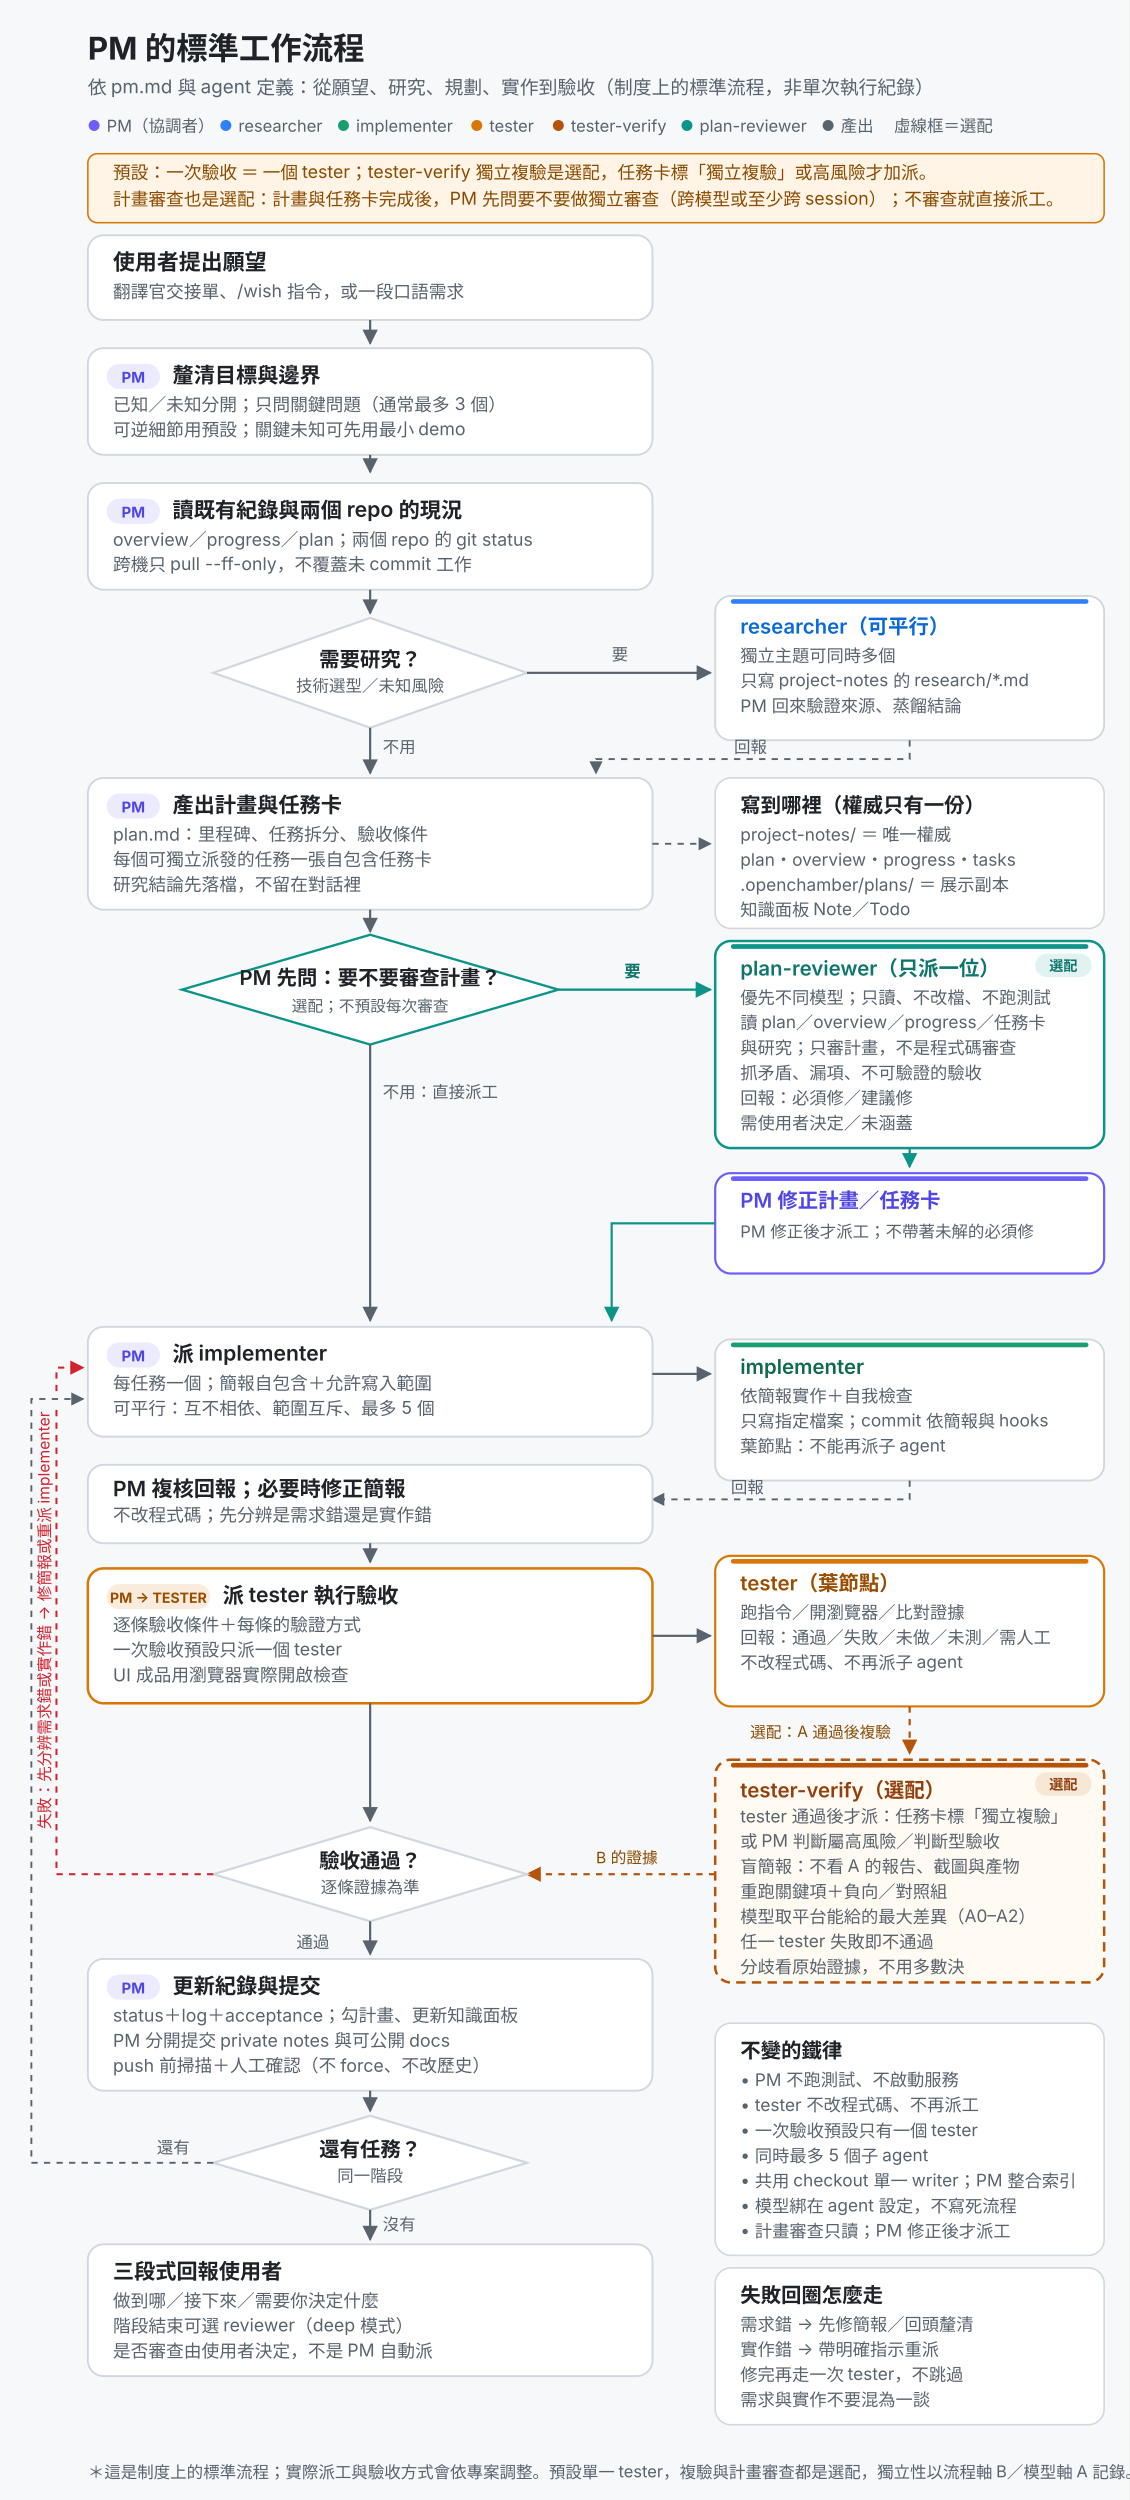
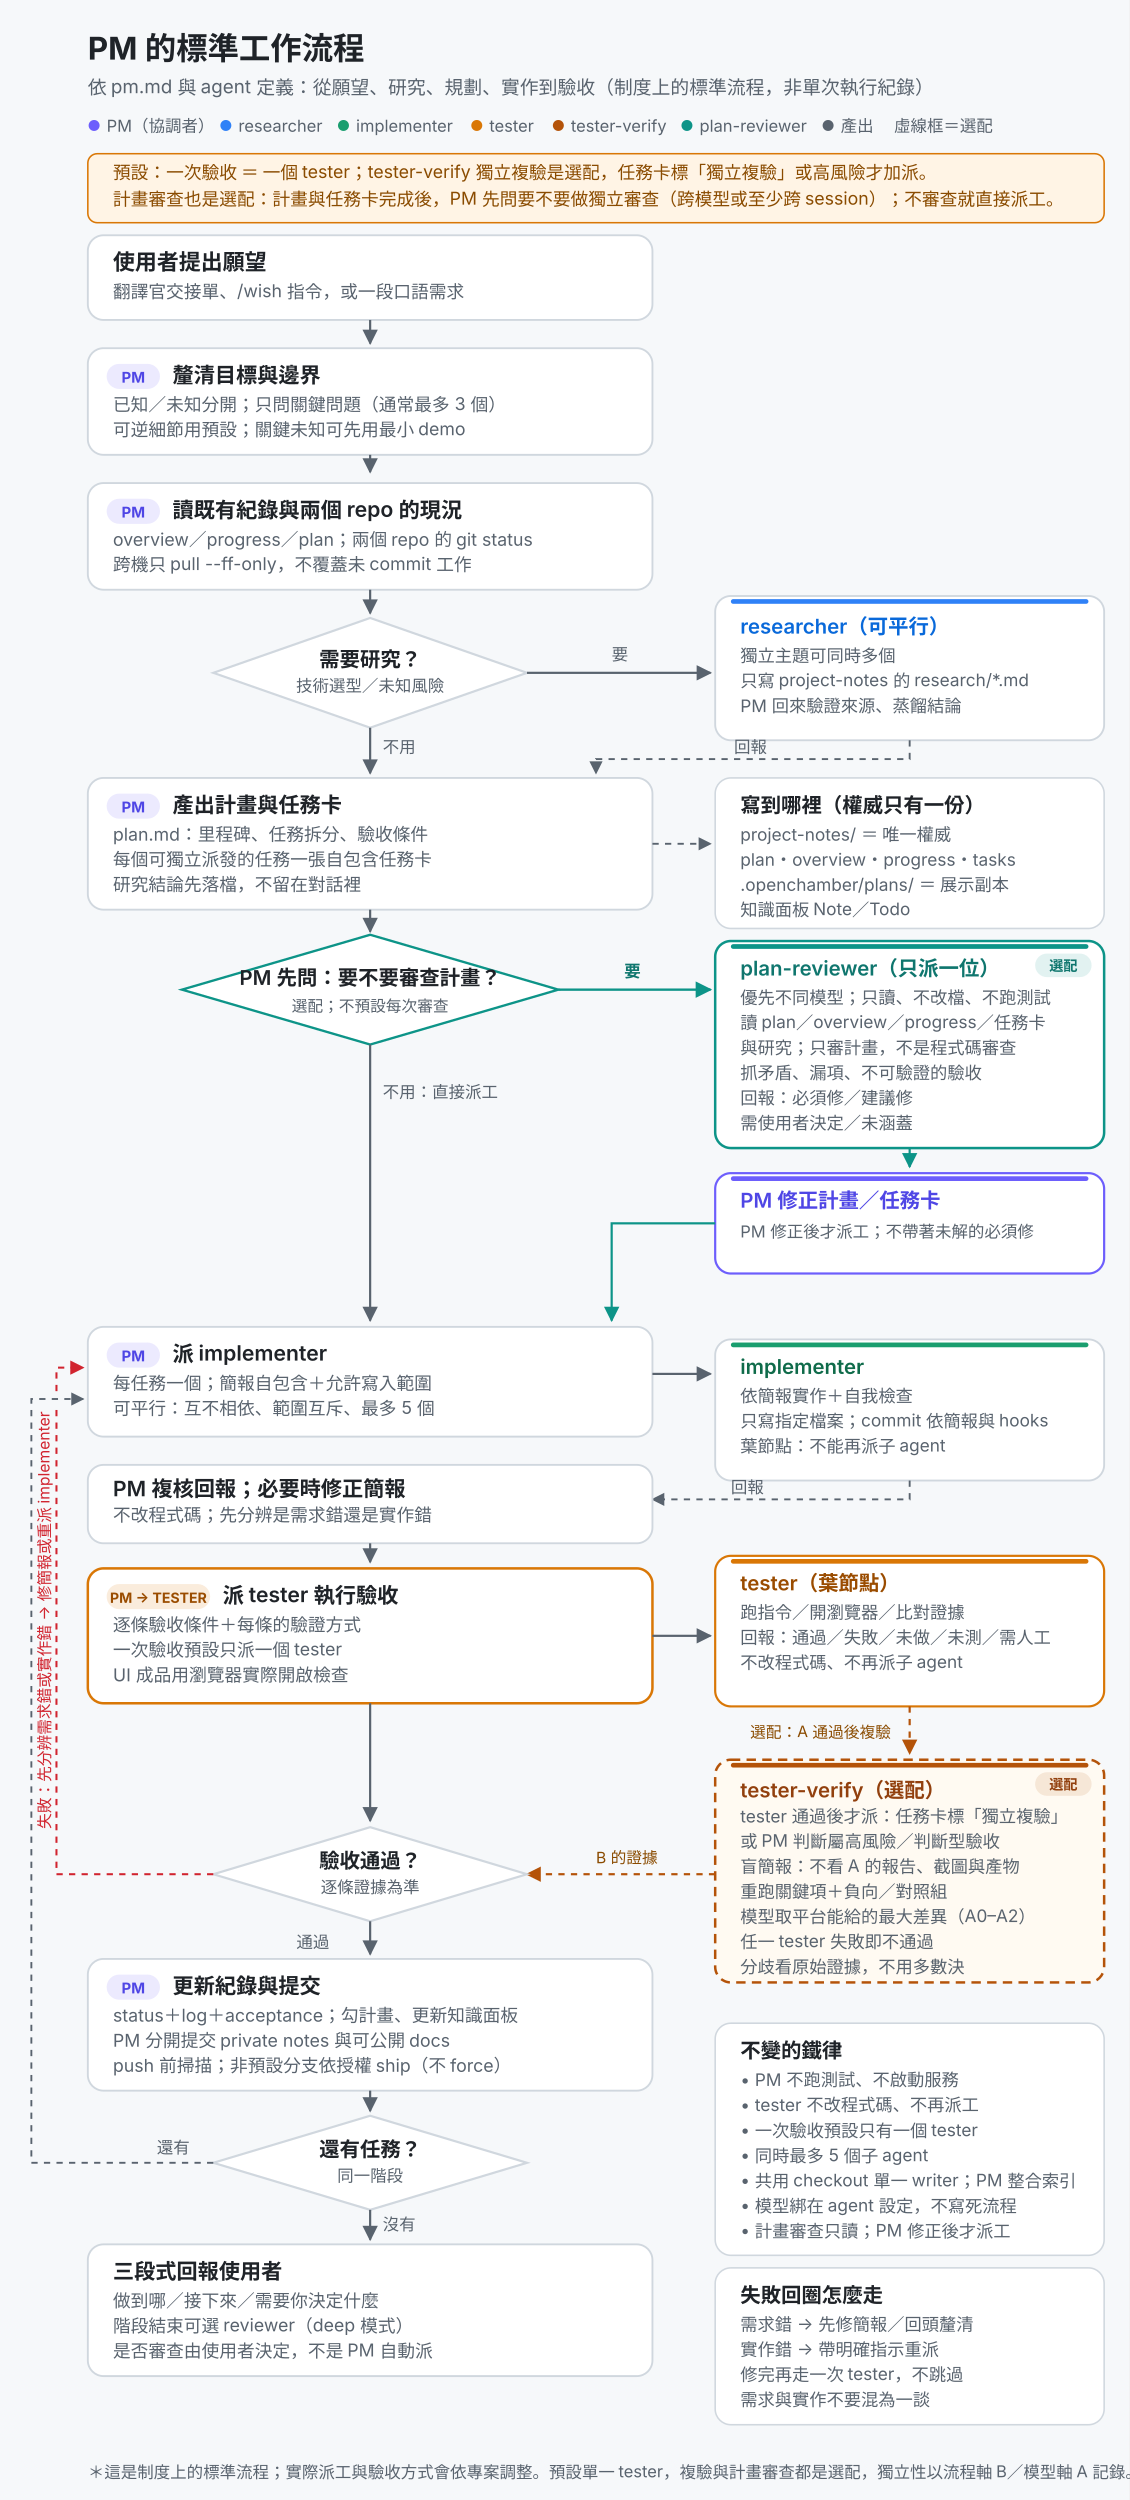
<svg xmlns="http://www.w3.org/2000/svg" width="720" height="1594" viewBox="0 0 720 1594" role="img" aria-labelledby="svg-title svg-desc" font-family="-apple-system, BlinkMacSystemFont, 'Segoe UI', 'Noto Sans TC', 'Microsoft JhengHei', sans-serif" style="max-width:100%;height:auto">
  <defs>
    <marker id="arrow" viewBox="0 0 10 10" refX="9" refY="5" markerWidth="7" markerHeight="7" orient="auto-start-reverse">
      <path d="M0,0 L10,5 L0,10 z" fill="#59636e" />
    </marker>
    <marker id="arrow-fail" viewBox="0 0 10 10" refX="9" refY="5" markerWidth="7" markerHeight="7" orient="auto-start-reverse">
      <path d="M0,0 L10,5 L0,10 z" fill="#d1242f" />
    </marker>
    <marker id="arrow-opt" viewBox="0 0 10 10" refX="9" refY="5" markerWidth="7" markerHeight="7" orient="auto-start-reverse">
      <path d="M0,0 L10,5 L0,10 z" fill="#b45309" />
    </marker>
    <marker id="arrow-plan" viewBox="0 0 10 10" refX="9" refY="5" markerWidth="7" markerHeight="7" orient="auto-start-reverse">
      <path d="M0,0 L10,5 L0,10 z" fill="#0d9488" />
    </marker>
  </defs>
  <rect x="0" y="0" width="720" height="1594" fill="#f6f8fa" />
  <text x="56" y="38" font-size="20" font-weight="700" fill="#1f2328">PM 的標準工作流程</text>
  <text x="56" y="60" font-size="12" fill="#59636e">依 pm.md 與 agent 定義：從願望、研究、規劃、實作到驗收（制度上的標準流程，非單次執行紀錄）</text>
  <circle cx="60" cy="80" r="3.5" fill="#6d5efc" />
  <text x="68" y="84" font-size="10.5" fill="#59636e">PM（協調者）</text>
  <circle cx="144" cy="80" r="3.5" fill="#2f81f7" />
  <text x="152" y="84" font-size="10.5" fill="#59636e">researcher</text>
  <circle cx="219" cy="80" r="3.5" fill="#1a9e6f" />
  <text x="227" y="84" font-size="10.5" fill="#59636e">implementer</text>
  <circle cx="304" cy="80" r="3.5" fill="#d97706" />
  <text x="312" y="84" font-size="10.5" fill="#59636e">tester</text>
  <circle cx="356" cy="80" r="3.5" fill="#b45309" />
  <text x="364" y="84" font-size="10.5" fill="#59636e">tester-verify</text>
  <circle cx="438" cy="80" r="3.5" fill="#0d9488" />
  <text x="446" y="84" font-size="10.5" fill="#59636e">plan-reviewer</text>
  <circle cx="528" cy="80" r="3.5" fill="#59636e" />
  <text x="536" y="84" font-size="10.5" fill="#59636e">產出</text>
  <text x="570" y="84" font-size="10.5" fill="#59636e">虛線框＝選配</text>
  <rect x="56" y="98" width="648" height="44" rx="6" fill="#fff4e5" stroke="#d97706" stroke-width="1" />
  <text x="72" y="114" font-size="11.3" fill="#8a4b00">預設：一次驗收 ＝ 一個 tester；tester-verify 獨立複驗是選配，任務卡標「獨立複驗」或高風險才加派。</text>
  <text x="72" y="131" font-size="11.3" fill="#8a4b00">計畫審查也是選配：計畫與任務卡完成後，PM 先問要不要做獨立審查（跨模型或至少跨 session）；不審查就直接派工。</text>
  <rect x="56" y="150" width="360" height="54" rx="10" fill="#ffffff" stroke="#d0d7de" stroke-width="1.2" />
  <text x="72" y="172" font-size="14" font-weight="600" fill="#1f2328">使用者提出願望</text>
  <text x="72" y="190" font-size="11.3" fill="#59636e">翻譯官交接單、/wish 指令，或一段口語需求</text>
  <path d="M236 204 V219" fill="none" stroke="#59636e" stroke-width="1.4" marker-end="url(#arrow)" />
  <rect x="56" y="222" width="360" height="68" rx="10" fill="#ffffff" stroke="#d0d7de" stroke-width="1.2" />
  <rect x="68" y="232" width="34" height="16" rx="8" fill="#6d5efc" fill-opacity="0.13" />
  <text x="85" y="244" text-anchor="middle" font-size="9.5" font-weight="700" fill="#4f46e5">PM</text>
  <text x="110" y="244" font-size="13.5" font-weight="600" fill="#1f2328">釐清目標與邊界</text>
  <text x="72" y="262" font-size="11.3" fill="#59636e">已知／未知分開；只問關鍵問題（通常最多 3 個）</text>
  <text x="72" y="278" font-size="11.3" fill="#59636e">可逆細節用預設；關鍵未知可先用最小 demo</text>
  <path d="M236 290 V301" fill="none" stroke="#59636e" stroke-width="1.4" marker-end="url(#arrow)" />
  <rect x="56" y="308" width="360" height="68" rx="10" fill="#ffffff" stroke="#d0d7de" stroke-width="1.2" />
  <rect x="68" y="318" width="34" height="16" rx="8" fill="#6d5efc" fill-opacity="0.13" />
  <text x="85" y="330" text-anchor="middle" font-size="9.5" font-weight="700" fill="#4f46e5">PM</text>
  <text x="110" y="330" font-size="13.5" font-weight="600" fill="#1f2328">讀既有紀錄與兩個 repo 的現況</text>
  <text x="72" y="348" font-size="11.3" fill="#59636e">overview／progress／plan；兩個 repo 的 git status</text>
  <text x="72" y="364" font-size="11.3" fill="#59636e">跨機只 pull --ff-only，不覆蓋未 commit 工作</text>
  <path d="M236 376 V391" fill="none" stroke="#59636e" stroke-width="1.4" marker-end="url(#arrow)" />
  <polygon points="236,394 336,429 236,464 136,429" fill="#ffffff" stroke="#d0d7de" stroke-width="1.4" />
  <text x="236" y="425" text-anchor="middle" font-size="13" font-weight="600" fill="#1f2328">需要研究？</text>
  <text x="236" y="441" text-anchor="middle" font-size="10.5" fill="#59636e">技術選型／未知風險</text>
  <path d="M336 429 H453" fill="none" stroke="#59636e" stroke-width="1.4" marker-end="url(#arrow)" />
  <text x="390" y="421" font-size="10.5" fill="#59636e">要</text>
  <rect x="456" y="380" width="248" height="92" rx="10" fill="#ffffff" stroke="#d0d7de" stroke-width="1.2" />
  <rect x="466" y="382" width="228" height="3" rx="1.5" fill="#2f81f7" />
  <text x="472" y="404" font-size="13" font-weight="600" fill="#0969da">researcher（可平行）</text>
  <text x="472" y="422" font-size="11" fill="#59636e">獨立主題可同時多個</text>
  <text x="472" y="438" font-size="11" fill="#59636e">只寫 project-notes 的 research/*.md</text>
  <text x="472" y="454" font-size="11" fill="#59636e">PM 回來驗證來源、蒸餾結論</text>
  <path d="M580 472 V484 H380 V493" fill="none" stroke="#59636e" stroke-width="1.2" stroke-dasharray="4 4" marker-end="url(#arrow)" />
  <text x="468" y="480" font-size="10.5" fill="#59636e">回報</text>
  <path d="M236 464 V493" fill="none" stroke="#59636e" stroke-width="1.4" marker-end="url(#arrow)" />
  <text x="244" y="480" font-size="10.5" fill="#59636e">不用</text>
  <rect x="56" y="496" width="360" height="84" rx="10" fill="#ffffff" stroke="#d0d7de" stroke-width="1.2" />
  <rect x="68" y="506" width="34" height="16" rx="8" fill="#6d5efc" fill-opacity="0.13" />
  <text x="85" y="518" text-anchor="middle" font-size="9.5" font-weight="700" fill="#4f46e5">PM</text>
  <text x="110" y="518" font-size="13.5" font-weight="600" fill="#1f2328">產出計畫與任務卡</text>
  <text x="72" y="536" font-size="11.3" fill="#59636e">plan.md：里程碑、任務拆分、驗收條件</text>
  <text x="72" y="552" font-size="11.3" fill="#59636e">每個可獨立派發的任務一張自包含任務卡</text>
  <text x="72" y="568" font-size="11.3" fill="#59636e">研究結論先落檔，不留在對話裡</text>
  <rect x="456" y="496" width="248" height="96" rx="10" fill="#ffffff" stroke="#d0d7de" stroke-width="1" />
  <text x="472" y="518" font-size="13" font-weight="600" fill="#1f2328">寫到哪裡（權威只有一份）</text>
  <text x="472" y="536" font-size="11" fill="#59636e">project-notes/ ＝ 唯一權威</text>
  <text x="472" y="552" font-size="11" fill="#59636e">plan・overview・progress・tasks</text>
  <text x="472" y="568" font-size="11" fill="#59636e">.openchamber/plans/ ＝ 展示副本</text>
  <text x="472" y="584" font-size="11" fill="#59636e">知識面板 Note／Todo</text>
  <path d="M416 538 H453" fill="none" stroke="#59636e" stroke-width="1.2" stroke-dasharray="4 4" marker-end="url(#arrow)" />
  <path d="M236 580 V594" fill="none" stroke="#59636e" stroke-width="1.4" marker-end="url(#arrow)" />
  <polygon points="236,596 356,631 236,666 116,631" fill="#ffffff" stroke="#0d9488" stroke-width="1.5" />
  <text x="236" y="628" text-anchor="middle" font-size="13" font-weight="600" fill="#1f2328">PM 先問：要不要審查計畫？</text>
  <text x="236" y="645" text-anchor="middle" font-size="10" fill="#59636e">選配；不預設每次審查</text>
  <path d="M356 631 H453" fill="none" stroke="#0d9488" stroke-width="1.5" marker-end="url(#arrow-plan)" />
  <text x="398" y="623" font-size="10.5" font-weight="600" fill="#0f766e">要</text>
  <path d="M236 666 V842" fill="none" stroke="#59636e" stroke-width="1.4" marker-end="url(#arrow)" />
  <text x="244" y="700" font-size="10.5" fill="#59636e">不用：直接派工</text>
  <rect x="456" y="600" width="248" height="132" rx="10" fill="#ffffff" stroke="#0d9488" stroke-width="1.6" />
  <rect x="466" y="602" width="228" height="3" rx="1.5" fill="#0d9488" />
  <rect x="660" y="608" width="36" height="15" rx="7.5" fill="#0d9488" fill-opacity="0.12" />
  <text x="678" y="619" text-anchor="middle" font-size="9" font-weight="700" fill="#0f766e">選配</text>
  <text x="472" y="622" font-size="13" font-weight="600" fill="#0f766e">plan-reviewer（只派一位）</text>
  <text x="472" y="640" font-size="11" fill="#59636e">優先不同模型；只讀、不改檔、不跑測試</text>
  <text x="472" y="656" font-size="11" fill="#59636e">讀 plan／overview／progress／任務卡</text>
  <text x="472" y="672" font-size="11" fill="#59636e">　與研究；只審計畫，不是程式碼審查</text>
  <text x="472" y="688" font-size="11" fill="#59636e">抓矛盾、漏項、不可驗證的驗收</text>
  <text x="472" y="704" font-size="11" fill="#59636e">回報：必須修／建議修</text>
  <text x="472" y="720" font-size="11" fill="#59636e">　　　需使用者決定／未涵蓋</text>
  <path d="M580 732 V744" fill="none" stroke="#0d9488" stroke-width="1.4" marker-end="url(#arrow-plan)" />
  <rect x="456" y="748" width="248" height="64" rx="10" fill="#ffffff" stroke="#6d5efc" stroke-width="1.4" />
  <rect x="466" y="750" width="228" height="3" rx="1.5" fill="#6d5efc" />
  <text x="472" y="770" font-size="13" font-weight="600" fill="#4f46e5">PM 修正計畫／任務卡</text>
  <text x="472" y="789" font-size="10.5" fill="#59636e">PM 修正後才派工；不帶著未解的必須修</text>
  <path d="M456 780 H390 V842" fill="none" stroke="#0d9488" stroke-width="1.4" marker-end="url(#arrow-plan)" />
  <rect x="56" y="846" width="360" height="70" rx="10" fill="#ffffff" stroke="#d0d7de" stroke-width="1.2" />
  <rect x="68" y="856" width="34" height="16" rx="8" fill="#6d5efc" fill-opacity="0.13" />
  <text x="85" y="868" text-anchor="middle" font-size="9.5" font-weight="700" fill="#4f46e5">PM</text>
  <text x="110" y="868" font-size="13.5" font-weight="600" fill="#1f2328">派 implementer</text>
  <text x="72" y="886" font-size="11.3" fill="#59636e">每任務一個；簡報自包含＋允許寫入範圍</text>
  <text x="72" y="902" font-size="11.3" fill="#59636e">可平行：互不相依、範圍互斥、最多 5 個</text>
  <path d="M416 876 H453" fill="none" stroke="#59636e" stroke-width="1.4" marker-end="url(#arrow)" />
  <rect x="456" y="854" width="248" height="90" rx="10" fill="#ffffff" stroke="#d0d7de" stroke-width="1.2" />
  <rect x="466" y="856" width="228" height="3" rx="1.5" fill="#1a9e6f" />
  <text x="472" y="876" font-size="13" font-weight="600" fill="#0f6b4a">implementer</text>
  <text x="472" y="894" font-size="11" fill="#59636e">依簡報實作＋自我檢查</text>
  <text x="472" y="910" font-size="11" fill="#59636e">只寫指定檔案；commit 依簡報與 hooks</text>
  <text x="472" y="926" font-size="11" fill="#59636e">葉節點：不能再派子 agent</text>
  <path d="M580 944 V956 H416" fill="none" stroke="#59636e" stroke-width="1.2" stroke-dasharray="4 4" marker-end="url(#arrow)" />
  <text x="466" y="952" font-size="10.5" fill="#59636e">回報</text>
  <rect x="56" y="934" width="360" height="50" rx="10" fill="#ffffff" stroke="#d0d7de" stroke-width="1.2" />
  <text x="72" y="954" font-size="13.5" font-weight="600" fill="#1f2328">PM 複核回報；必要時修正簡報</text>
  <text x="72" y="970" font-size="11.3" fill="#59636e">不改程式碼；先分辨是需求錯還是實作錯</text>
  <path d="M236 984 V996" fill="none" stroke="#59636e" stroke-width="1.4" marker-end="url(#arrow)" />
  <rect x="56" y="1000" width="360" height="86" rx="10" fill="#ffffff" stroke="#d97706" stroke-width="1.6" />
  <rect x="68" y="1010" width="66" height="16" rx="8" fill="#d97706" fill-opacity="0.14" />
  <text x="101" y="1022" text-anchor="middle" font-size="9" font-weight="700" fill="#9a4c00">PM → TESTER</text>
  <text x="142" y="1022" font-size="13.5" font-weight="600" fill="#1f2328">派 tester 執行驗收</text>
  <text x="72" y="1040" font-size="11.3" fill="#59636e">逐條驗收條件＋每條的驗證方式</text>
  <text x="72" y="1056" font-size="11.3" fill="#59636e">一次驗收預設只派一個 tester</text>
  <text x="72" y="1072" font-size="11.3" fill="#59636e">UI 成品用瀏覽器實際開啟檢查</text>
  <path d="M416 1043 H453" fill="none" stroke="#59636e" stroke-width="1.4" marker-end="url(#arrow)" />
  <rect x="456" y="992" width="248" height="96" rx="10" fill="#ffffff" stroke="#d97706" stroke-width="1.4" />
  <rect x="466" y="994" width="228" height="3" rx="1.5" fill="#d97706" />
  <text x="472" y="1014" font-size="13" font-weight="600" fill="#9a4c00">tester（葉節點）</text>
  <text x="472" y="1032" font-size="11" fill="#59636e">跑指令／開瀏覽器／比對證據</text>
  <text x="472" y="1048" font-size="11" fill="#59636e">回報：通過／失敗／未做／未測／需人工</text>
  <text x="472" y="1064" font-size="11" fill="#59636e">不改程式碼、不再派子 agent</text>
  <rect x="456" y="1122" width="248" height="142" rx="10" fill="#fffaf2" stroke="#b45309" stroke-width="1.6" stroke-dasharray="6 4" />
  <rect x="466" y="1124" width="228" height="3" rx="1.5" fill="#b45309" />
  <rect x="660" y="1130" width="36" height="15" rx="7.5" fill="#b45309" fill-opacity="0.12" />
  <text x="678" y="1141" text-anchor="middle" font-size="9" font-weight="700" fill="#92400e">選配</text>
  <text x="472" y="1146" font-size="13" font-weight="600" fill="#92400e">tester-verify（選配）</text>
  <text x="472" y="1162" font-size="11" fill="#59636e">tester 通過後才派：任務卡標「獨立複驗」</text>
  <text x="472" y="1178" font-size="11" fill="#59636e">或 PM 判斷屬高風險／判斷型驗收</text>
  <text x="472" y="1194" font-size="11" fill="#59636e">盲簡報：不看 A 的報告、截圖與產物</text>
  <text x="472" y="1210" font-size="11" fill="#59636e">重跑關鍵項＋負向／對照組</text>
  <text x="472" y="1226" font-size="11" fill="#59636e">模型取平台能給的最大差異（A0–A2）</text>
  <text x="472" y="1242" font-size="11" fill="#59636e">任一 tester 失敗即不通過</text>
  <text x="472" y="1258" font-size="11" fill="#59636e">分歧看原始證據，不用多數決</text>
  <path d="M580 1088 V1118" fill="none" stroke="#b45309" stroke-width="1.4" stroke-dasharray="4 4" marker-end="url(#arrow-opt)" />
  <text x="568" y="1108" text-anchor="end" font-size="10" fill="#8a4b00">選配：A 通過後複驗</text>
  <path d="M456 1195 H336" fill="none" stroke="#b45309" stroke-width="1.4" stroke-dasharray="4 4" marker-end="url(#arrow-opt)" />
  <text x="380" y="1188" font-size="10" fill="#8a4b00">B 的證據</text>
  <path d="M236 1086 V1161" fill="none" stroke="#59636e" stroke-width="1.4" marker-end="url(#arrow)" />
  <polygon points="236,1165 336,1195 236,1225 136,1195" fill="#ffffff" stroke="#d0d7de" stroke-width="1.4" />
  <text x="236" y="1191" text-anchor="middle" font-size="13" font-weight="600" fill="#1f2328">驗收通過？</text>
  <text x="236" y="1207" text-anchor="middle" font-size="10.5" fill="#59636e">逐條證據為準</text>
  <path d="M136 1195 H36 V872 H53" fill="none" stroke="#d1242f" stroke-width="1.3" stroke-dasharray="4 4" marker-end="url(#arrow-fail)" />
  <text transform="rotate(-90 32 1033)" x="32" y="1033" text-anchor="middle" font-size="10" fill="#d1242f">失敗：先分辨需求錯或實作錯 → 修簡報或重派 implementer</text>
  <path d="M236 1225 V1246" fill="none" stroke="#59636e" stroke-width="1.4" marker-end="url(#arrow)" />
  <text x="210" y="1242" text-anchor="end" font-size="10.5" fill="#59636e">通過</text>
  <rect x="56" y="1249" width="360" height="84" rx="10" fill="#ffffff" stroke="#d0d7de" stroke-width="1.2" />
  <rect x="68" y="1259" width="34" height="16" rx="8" fill="#6d5efc" fill-opacity="0.13" />
  <text x="85" y="1271" text-anchor="middle" font-size="9.5" font-weight="700" fill="#4f46e5">PM</text>
  <text x="110" y="1271" font-size="13.5" font-weight="600" fill="#1f2328">更新紀錄與提交</text>
  <text x="72" y="1289" font-size="11.3" fill="#59636e">status＋log＋acceptance；勾計畫、更新知識面板</text>
  <text x="72" y="1305" font-size="11.3" fill="#59636e">PM 分開提交 private notes 與可公開 docs</text>
-   <text x="72" y="1321" font-size="11.3" fill="#59636e">push 前掃描＋人工確認（不 force、不改歷史）</text>
+   <text x="72" y="1321" font-size="11.3" fill="#59636e">push 前掃描；非預設分支依授權 ship（不 force）</text>
  <path d="M236 1333 V1346" fill="none" stroke="#59636e" stroke-width="1.4" marker-end="url(#arrow)" />
  <polygon points="236,1349 336,1379 236,1409 136,1379" fill="#ffffff" stroke="#d0d7de" stroke-width="1.4" />
  <text x="236" y="1375" text-anchor="middle" font-size="13" font-weight="600" fill="#1f2328">還有任務？</text>
  <text x="236" y="1391" text-anchor="middle" font-size="10.5" fill="#59636e">同一階段</text>
  <path d="M236 1409 V1428" fill="none" stroke="#59636e" stroke-width="1.4" marker-end="url(#arrow)" />
  <text x="244" y="1422" font-size="10.5" fill="#59636e">沒有</text>
  <rect x="56" y="1431" width="360" height="84" rx="10" fill="#ffffff" stroke="#d0d7de" stroke-width="1.2" />
  <text x="72" y="1453" font-size="13.5" font-weight="600" fill="#1f2328">三段式回報使用者</text>
  <text x="72" y="1471" font-size="11.3" fill="#59636e">做到哪／接下來／需要你決定什麼</text>
  <text x="72" y="1487" font-size="11.3" fill="#59636e">階段結束可選 reviewer（deep 模式）</text>
  <text x="72" y="1503" font-size="11.3" fill="#59636e">是否審查由使用者決定，不是 PM 自動派</text>
  <rect x="32" y="888" width="8" height="8" fill="#f6f8fa" />
  <path d="M136 1379 H20 V892 H53" fill="none" stroke="#59636e" stroke-width="1.2" stroke-dasharray="4 4" marker-end="url(#arrow)" />
  <text x="100" y="1373" font-size="10.5" fill="#59636e">還有</text>
  <rect x="456" y="1290" width="248" height="148" rx="10" fill="#ffffff" stroke="#d0d7de" stroke-width="1" />
  <text x="472" y="1312" font-size="13" font-weight="600" fill="#1f2328">不變的鐵律</text>
  <text x="472" y="1330" font-size="11" fill="#59636e">• PM 不跑測試、不啟動服務</text>
  <text x="472" y="1346" font-size="11" fill="#59636e">• tester 不改程式碼、不再派工</text>
  <text x="472" y="1362" font-size="11" fill="#59636e">• 一次驗收預設只有一個 tester</text>
  <text x="472" y="1378" font-size="11" fill="#59636e">• 同時最多 5 個子 agent</text>
  <text x="472" y="1394" font-size="11" fill="#59636e">• 共用 checkout 單一 writer；PM 整合索引</text>
  <text x="472" y="1410" font-size="11" fill="#59636e">• 模型綁在 agent 設定，不寫死流程</text>
  <text x="472" y="1426" font-size="11" fill="#59636e">• 計畫審查只讀；PM 修正後才派工</text>
  <rect x="456" y="1446" width="248" height="100" rx="10" fill="#ffffff" stroke="#d0d7de" stroke-width="1" />
  <text x="472" y="1468" font-size="13" font-weight="600" fill="#1f2328">失敗回圈怎麼走</text>
  <text x="472" y="1486" font-size="11" fill="#59636e">需求錯 → 先修簡報／回頭釐清</text>
  <text x="472" y="1502" font-size="11" fill="#59636e">實作錯 → 帶明確指示重派</text>
  <text x="472" y="1518" font-size="11" fill="#59636e">修完再走一次 tester，不跳過</text>
  <text x="472" y="1534" font-size="11" fill="#59636e">需求與實作不要混為一談</text>
  <text x="56" y="1580" font-size="10.5" fill="#59636e">＊這是制度上的標準流程；實際派工與驗收方式會依專案調整。預設單一 tester，複驗與計畫審查都是選配，獨立性以流程軸 B／模型軸 A 記錄。</text>
</svg>
